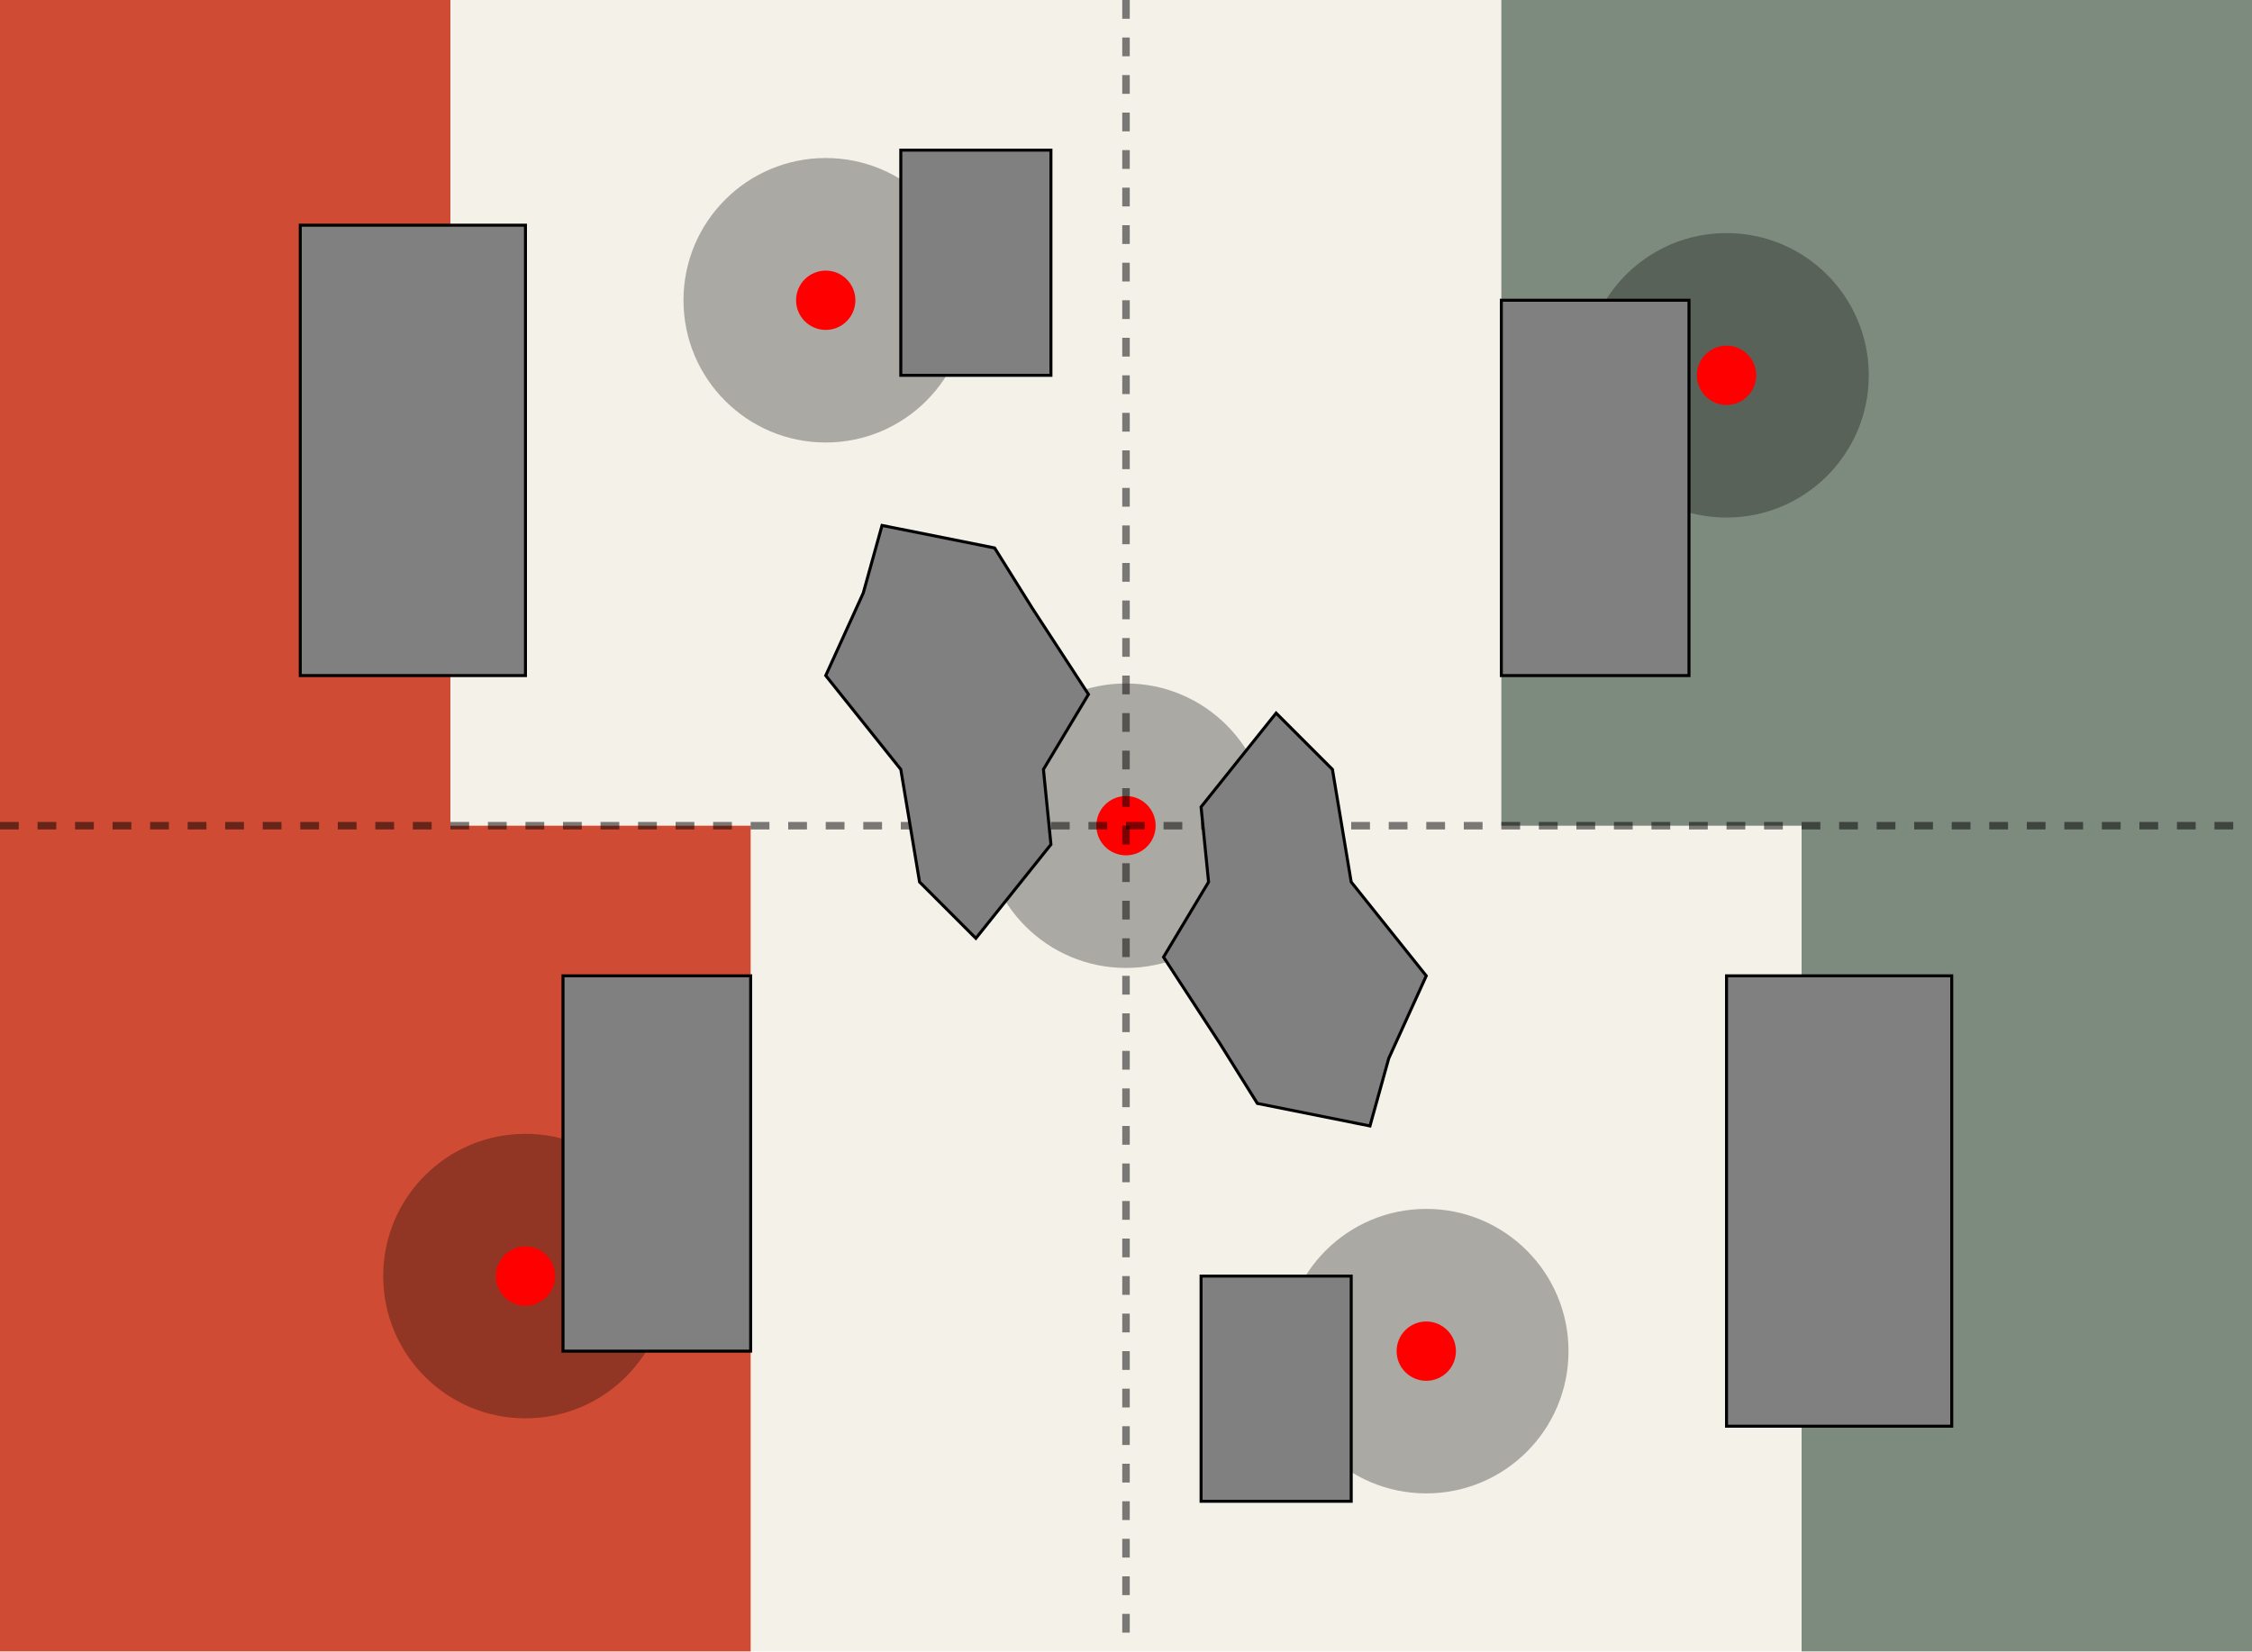
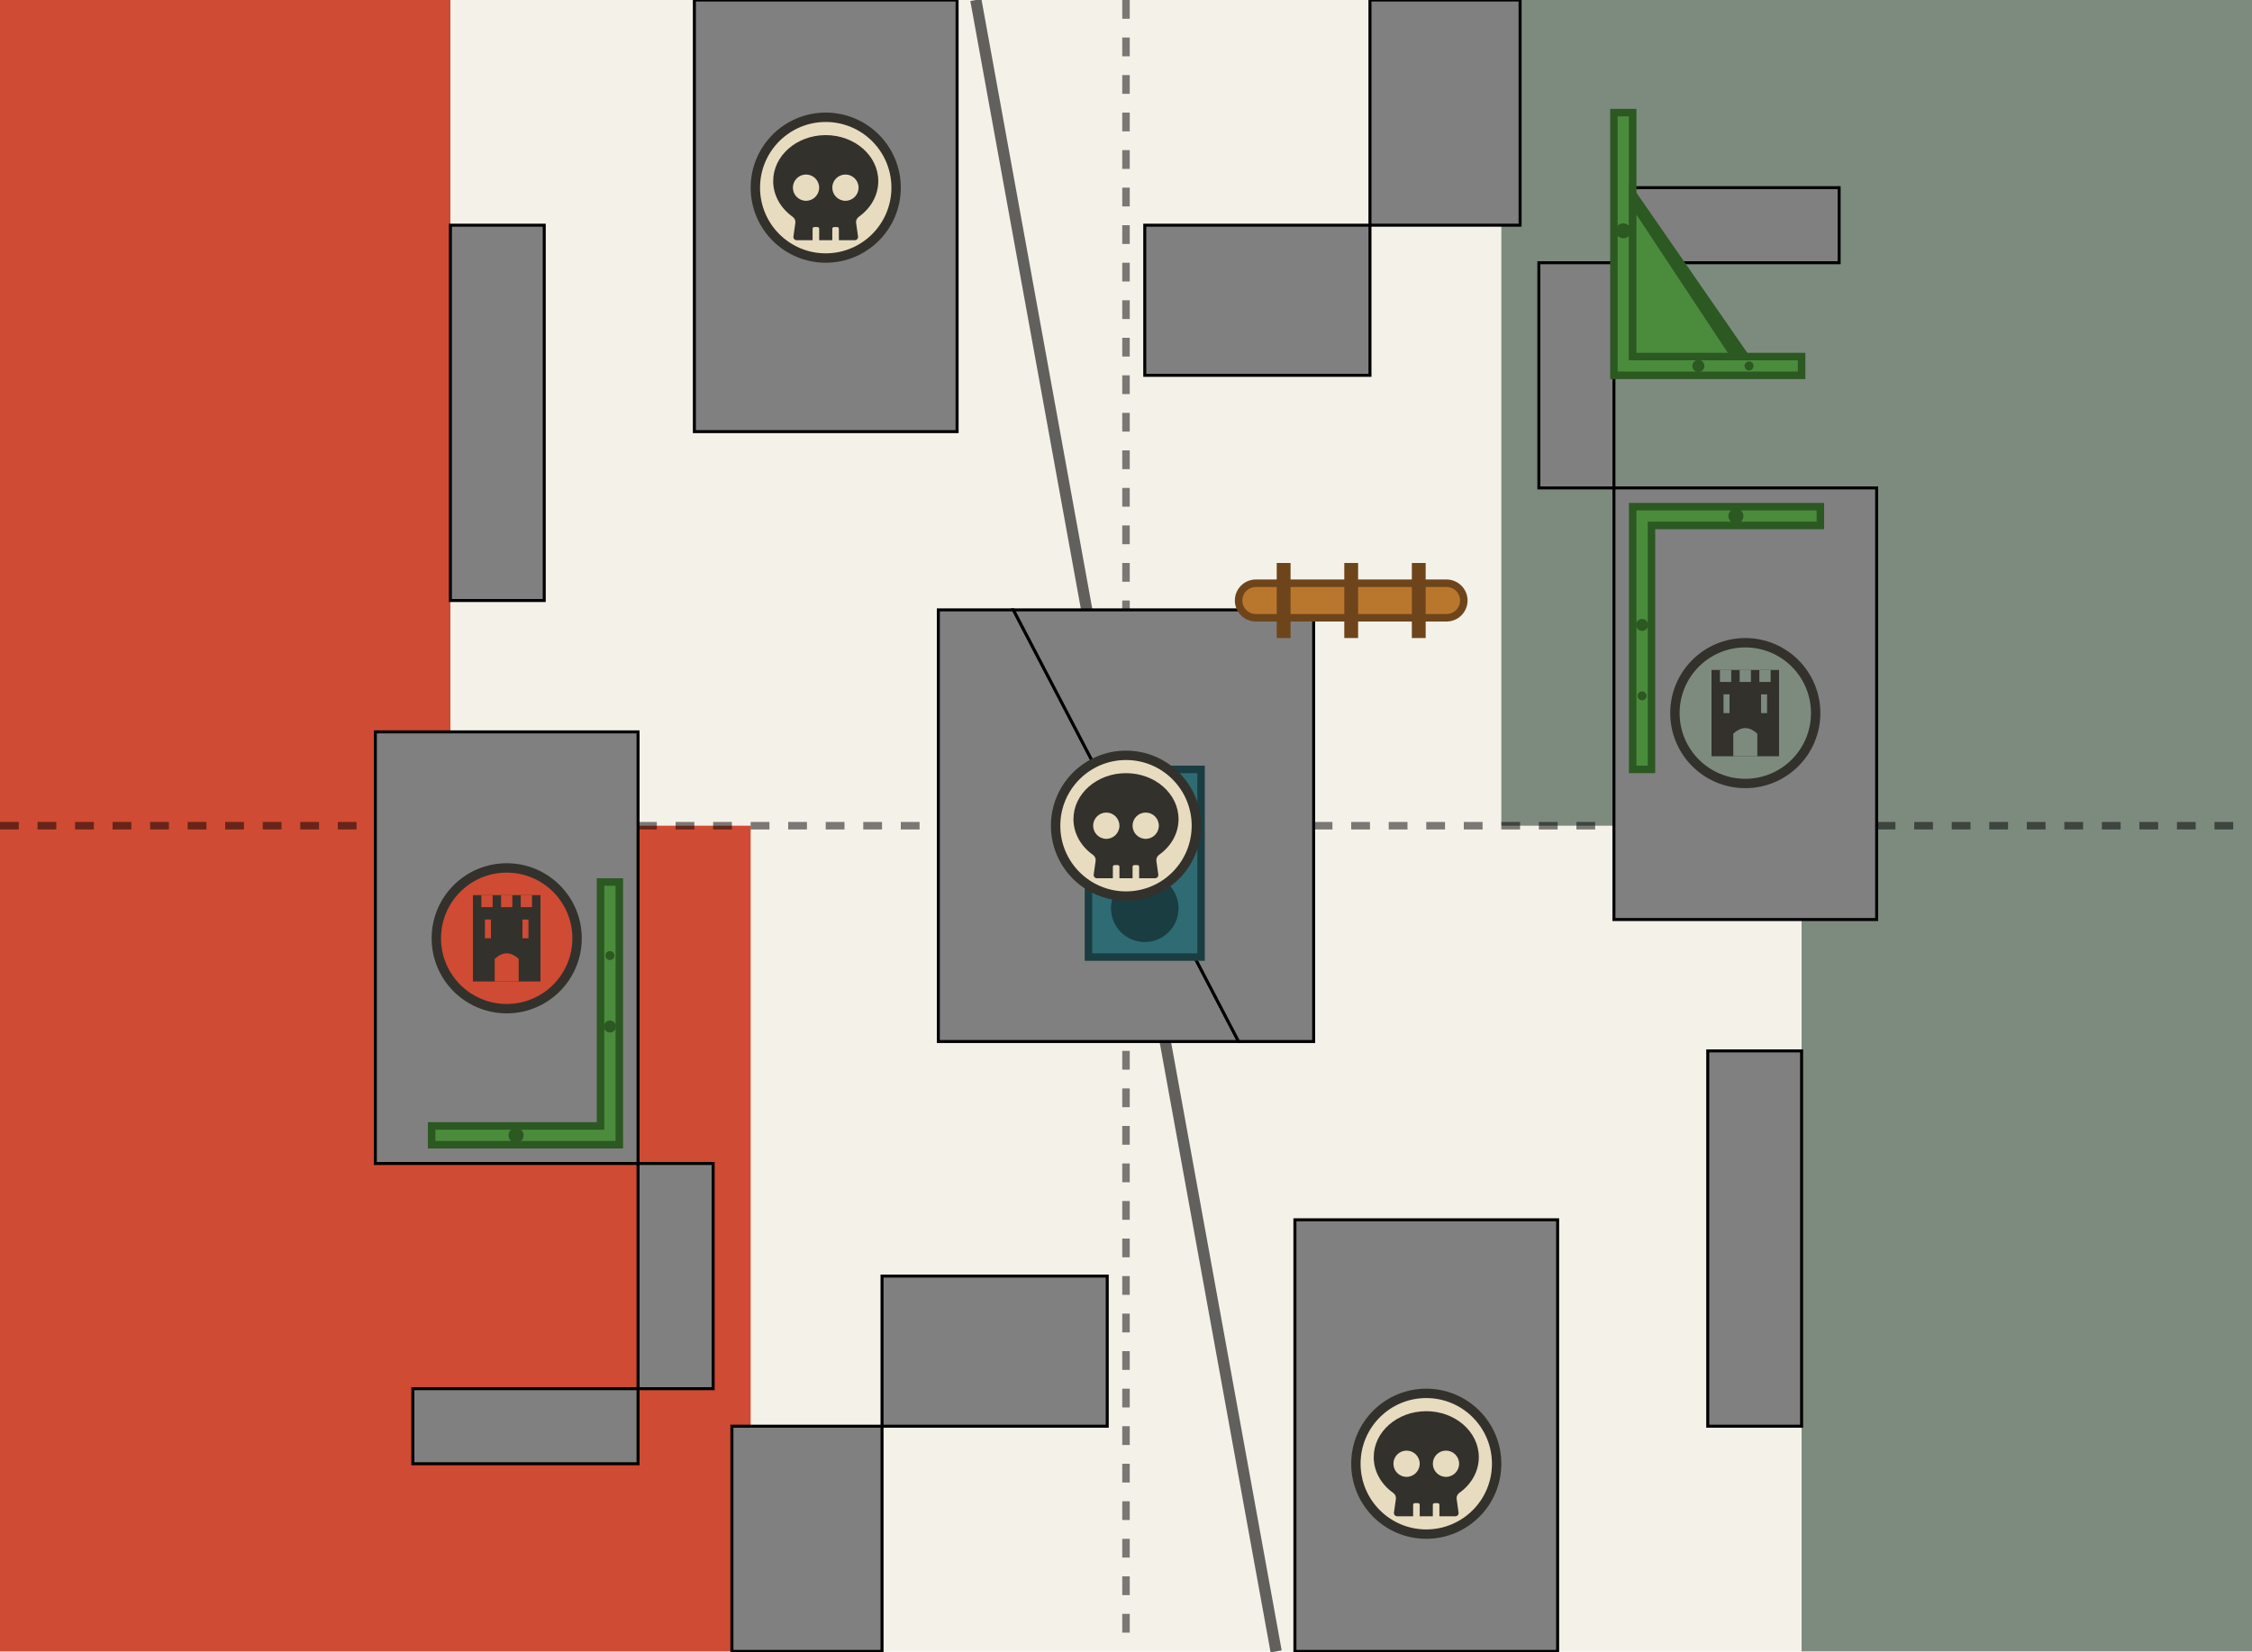
<svg viewBox="0 0 60 44" role="img" width="900" height="660">
  <rect x="0" y="0" width="60" height="44" fill="#f4f1e8" />
  <defs>
-     <g id="objMarker">
-       <circle cx="0" cy="0" r="3.79" fill="black" fill-opacity="0.3" stroke="none" />
-       <circle cx="0" cy="0" r="0.79" fill="red" stroke="none" />
+     <rect x="0" y="0" width="7" height="11.5" id="template-large-area" opacity="1" vector-effect="non-scaling-stroke" stroke="black" stroke-width="1.2" fill="#808080" />
+     <rect x="0" y="0" width="4" height="6" id="template-small-area" opacity="1" vector-effect="non-scaling-stroke" stroke="black" stroke-width="1.2" fill="#808080" />
+     <rect x="0" y="0" width="6" height="2" id="template-small-pipes" opacity="1" vector-effect="non-scaling-stroke" stroke="black" stroke-width="1.2" fill="#808080" />
+     <rect x="0" y="0" width="10" height="2.5" id="template-large-pipes" opacity="1" vector-effect="non-scaling-stroke" stroke="black" stroke-width="1.2" fill="#808080" />
+     <rect x="0" y="0" width="5.5" height="1" id="template-pipe" opacity="1" vector-effect="non-scaling-stroke" fill="#b9772e" stroke="black" stroke-width="0.4" />
+     <polygon points="0,0 3.5,0 3.5,1 3,1 3,0.5 0.5,0.5 0.5,1 0,1" id="template-barricade" opacity="1" vector-effect="non-scaling-stroke" fill="#c9a86a" stroke="black" stroke-width="0.4" />
+     <polygon points="0,0 2,0 8,11.5 0,11.5" id="template-shoe" opacity="1" vector-effect="non-scaling-stroke" stroke="black" stroke-width="1.2" fill="#808080" />
+     <polygon points="0,0 8,0 2,11.5 0,11.5" id="template-shoe-mirror" opacity="1" vector-effect="non-scaling-stroke" stroke="black" stroke-width="1.2" fill="#808080" />
+     <g id="icon-skull">
+       <circle cx="2" cy="2" r="1.875" fill="#e8dcc0" stroke="#33312c" stroke-width="0.25" />
+       <g transform="translate(0.6 0.6) scale(0.0875)">
+         <path d="M16 0C7.164 0 0 6.27 0 14c0 4.383 2.305 8.29 5.906 10.855.602.434.95 1.133.844 1.872l-.586 4.136A.991.991 0 0 0 7.144 32H12v-3.5c0-.273.227-.5.5-.5h1c.273 0 .5.227.5.5V32h4v-3.5c0-.273.227-.5.5-.5h1c.273 0 .5.227.5.5V32h4.855c.606 0 1.07-.54.98-1.137l-.585-4.136c-.105-.735.238-1.438.844-1.872C29.695 22.29 32 18.383 32 14c0-7.73-7.164-14-16-14Zm-6 20c-2.207 0-4-1.793-4-4s1.793-4 4-4 4 1.793 4 4-1.793 4-4 4Zm12 0c-2.207 0-4-1.793-4-4s1.793-4 4-4 4 1.793 4 4-1.793 4-4 4Zm0 0" fill="#33312c" />
+       </g>
    </g>
-     <rect x="0" y="0" width="4" height="6" id="template-4x6" opacity="1" vector-effect="non-scaling-stroke" stroke="black" stroke-width="1.2" fill="#808080" />
-     <rect x="0" y="0" width="6" height="12" id="template-6x12" opacity="1" vector-effect="non-scaling-stroke" stroke="black" stroke-width="1.2" fill="#808080" />
-     <rect x="0" y="0" width="5" height="10" id="template-5x10" opacity="1" vector-effect="non-scaling-stroke" stroke="black" stroke-width="1.2" fill="#808080" />
-     <polygon points="1.5,0 4.5,0.6 5.5,2.2 7,4.5 5.8,6.5 6,8.5 4,11 2.5,9.5 2,6.5 0,4 1,1.8" id="template-ruins-a" opacity="1" vector-effect="non-scaling-stroke" stroke="black" stroke-width="1.2" fill="#808080" />
-     <path d="M 4 0 C 6.21 0 8 1.79 8 4 C 8 6.21 6.21 8 4 8 C 1.79 8 0 6.21 0 4 C 0 1.79 1.79 0 4 0 Z" id="template-curved-bastion" opacity="1" vector-effect="non-scaling-stroke" stroke="black" stroke-width="1.2" fill="#808080" />
+     <g id="icon-fortress-defender">
+       <circle cx="2" cy="2" r="1.875" fill="#7d8b7f" stroke="#33312c" stroke-width="0.25" />
+       <g>
+         <rect x="1.1" y="0.85" width="1.8" height="2.3" fill="#33312c" />
+         <rect x="1.325" y="0.85" width="0.3" height="0.32" fill="#7d8b7f" />
+         <rect x="1.85" y="0.85" width="0.3" height="0.32" fill="#7d8b7f" />
+         <rect x="2.375" y="0.85" width="0.3" height="0.32" fill="#7d8b7f" />
+         <rect x="1.42" y="1.5" width="0.16" height="0.5" fill="#7d8b7f" />
+         <rect x="2.42" y="1.5" width="0.16" height="0.5" fill="#7d8b7f" />
+         <path d="M1.68 3.15 L1.68 2.55 Q2 2.25 2.32 2.55 L2.32 3.15 Z" fill="#7d8b7f" />
+       </g>
+     </g>
+     <g id="icon-fortress-attacker">
+       <circle cx="2" cy="2" r="1.875" fill="#cf4b33" stroke="#33312c" stroke-width="0.25" />
+       <g>
+         <rect x="1.1" y="0.85" width="1.8" height="2.3" fill="#33312c" />
+         <rect x="1.325" y="0.85" width="0.3" height="0.32" fill="#cf4b33" />
+         <rect x="1.85" y="0.85" width="0.3" height="0.32" fill="#cf4b33" />
+         <rect x="2.375" y="0.85" width="0.3" height="0.32" fill="#cf4b33" />
+         <rect x="1.42" y="1.5" width="0.16" height="0.5" fill="#cf4b33" />
+         <rect x="2.42" y="1.5" width="0.16" height="0.5" fill="#cf4b33" />
+         <path d="M1.68 3.15 L1.68 2.55 Q2 2.25 2.32 2.55 L2.32 3.15 Z" fill="#cf4b33" />
+       </g>
+     </g>
  </defs>
  <polygon id="attacker" points="0,44 0,0 12,0 12,22 20,22 20,32 20,44" fill="#cf4b33" stroke="none" stroke-width="0.4" />
  <polygon id="defender" points="60,0 60,44 48,44 48,22 40,22 40,0" fill="#7d8b7f" stroke="none" stroke-width="0.4" />
  <g>
-     <use x="30" y="22" href="#objMarker" />
-     <use x="22" y="8" href="#objMarker" />
-     <use x="14" y="34" href="#objMarker" />
-     <use x="38" y="36" href="#objMarker" />
-     <use x="46" y="10" href="#objMarker" />
-   </g>
-   <g>
    <line x1="30" y1="0" x2="30" y2="44" stroke="black" stroke-dasharray="0.5 0.5" stroke-width="0.2" opacity="0.5" />
    <line x1="0" y1="22" x2="60" y2="22" stroke="black" stroke-dasharray="0.5 0.5" stroke-width="0.2" opacity="0.5" />
  </g>
+   <line id="territory" x1="26" y1="0" x2="34" y2="44" stroke="black" stroke-width="0.3" opacity="0.6" />
  <g id="buildings">
-     <use href="#template-6x12" transform="translate(8 6) rotate(0)" id="building-0" opacity="1" />
-     <use href="#template-6x12" transform="translate(52 38) rotate(180)" id="building-1" opacity="1" />
-     <use href="#template-4x6" transform="translate(24 4) rotate(0)" id="building-2" opacity="1" />
-     <use href="#template-4x6" transform="translate(36 40) rotate(180)" id="building-3" opacity="1" />
-     <use href="#template-5x10" transform="translate(40 8) rotate(0)" id="building-4" opacity="1" />
-     <use href="#template-5x10" transform="translate(20 36) rotate(180)" id="building-5" opacity="1" />
-     <use href="#template-ruins-a" transform="translate(22 14) rotate(0)" id="building-6" opacity="1" />
-     <use href="#template-ruins-a" transform="translate(38 30) rotate(180)" id="building-7" opacity="1" />
+     <use href="#template-large-pipes" transform="translate(8.25 9.75) rotate(90 5 1.25)" id="building-0" opacity="1" vector-effect="non-scaling-stroke" stroke="black" stroke-width="1.2" fill="#808080" />
+     <use href="#template-large-pipes" transform="translate(41.75 31.75) rotate(270 5 1.25)" id="building-1" opacity="1" vector-effect="non-scaling-stroke" stroke="black" stroke-width="1.2" fill="#808080" />
+     <use href="#template-large-area" transform="translate(18.5 0) rotate(0 3.5 5.75)" id="building-2" opacity="1" vector-effect="non-scaling-stroke" stroke="black" stroke-width="1.2" fill="#808080" />
+     <use href="#template-large-area" transform="translate(34.5 32.5) rotate(180 3.5 5.75)" id="building-3" opacity="1" vector-effect="non-scaling-stroke" stroke="black" stroke-width="1.2" fill="#808080" />
+     <use href="#template-large-area" transform="translate(10 19.5) rotate(0 3.5 5.75)" id="building-4" opacity="1" vector-effect="non-scaling-stroke" stroke="black" stroke-width="1.2" fill="#808080" />
+     <use href="#template-large-area" transform="translate(43 13) rotate(180 3.5 5.75)" id="building-5" opacity="1" vector-effect="non-scaling-stroke" stroke="black" stroke-width="1.2" fill="#808080" />
+     <use href="#template-small-pipes" transform="translate(15 33) rotate(90 3 1)" id="building-6" opacity="1" vector-effect="non-scaling-stroke" stroke="black" stroke-width="1.2" fill="#808080" />
+     <use href="#template-small-pipes" transform="translate(39 9) rotate(270 3 1)" id="building-7" opacity="1" vector-effect="non-scaling-stroke" stroke="black" stroke-width="1.2" fill="#808080" />
+     <use href="#template-small-pipes" transform="translate(11 37) rotate(0 3 1)" id="building-8" opacity="1" vector-effect="non-scaling-stroke" stroke="black" stroke-width="1.2" fill="#808080" />
+     <use href="#template-small-pipes" transform="translate(43 5) rotate(180 3 1)" id="building-9" opacity="1" vector-effect="non-scaling-stroke" stroke="black" stroke-width="1.2" fill="#808080" />
+     <use href="#template-shoe" transform="translate(25 16.25) rotate(0 4 5.75)" id="building-10" opacity="1" vector-effect="non-scaling-stroke" stroke="black" stroke-width="1.2" fill="#808080" />
+     <use href="#template-shoe" transform="translate(27 16.25) rotate(180 4 5.75)" id="building-11" opacity="1" vector-effect="non-scaling-stroke" stroke="black" stroke-width="1.2" fill="#808080" />
+     <use href="#template-small-area" transform="translate(19.5 38) rotate(0 2 3)" id="building-12" opacity="1" vector-effect="non-scaling-stroke" stroke="black" stroke-width="1.2" fill="#808080" />
+     <use href="#template-small-area" transform="translate(36.5 0) rotate(180 2 3)" id="building-13" opacity="1" vector-effect="non-scaling-stroke" stroke="black" stroke-width="1.2" fill="#808080" />
+     <use href="#template-small-area" transform="translate(24.5 33) rotate(90 2 3)" id="building-14" opacity="1" vector-effect="non-scaling-stroke" stroke="black" stroke-width="1.2" fill="#808080" />
+     <use href="#template-small-area" transform="translate(31.5 5) rotate(270 2 3)" id="building-15" opacity="1" vector-effect="non-scaling-stroke" stroke="black" stroke-width="1.2" fill="#808080" />
+   </g>
+   <g id="features">
+     <g transform="translate(10.5 24.5) rotate(-90 3.5 2.5)" id="feature-0">
+       <path d="M0 0 H0.5 V4.5 H7 V5 H0 Z" fill="#4a8c3c" stroke="#2c5822" stroke-width="0.2" />
+       <circle cx="0.25" cy="2.25" r="0.2" fill="#2c5822" />
+       <circle cx="3.15" cy="4.75" r="0.16" fill="#2c5822" />
+       <circle cx="5.04" cy="4.75" r="0.12" fill="#2c5822" />
+     </g>
+     <g transform="translate(42.5 14.5) rotate(90 3.5 2.5)" id="feature-1">
+       <path d="M0 0 H0.5 V4.5 H7 V5 H0 Z" fill="#4a8c3c" stroke="#2c5822" stroke-width="0.2" />
+       <circle cx="0.25" cy="2.25" r="0.2" fill="#2c5822" />
+       <circle cx="3.15" cy="4.75" r="0.16" fill="#2c5822" />
+       <circle cx="5.04" cy="4.75" r="0.12" fill="#2c5822" />
+     </g>
+     <g transform="translate(43 3) rotate(0 2.5 3.5)" id="feature-2">
+       <path d="M0 0 H0.5 V6.5 H5 V7 H0 Z" fill="#4a8c3c" stroke="#2c5822" stroke-width="0.2" />
+       <path d="M0.5 2.167 V6.5 H3.5 Z" fill="#4a8c3c" stroke="#2c5822" stroke-width="0.2" />
+       <circle cx="0.25" cy="3.15" r="0.2" fill="#2c5822" />
+       <circle cx="2.25" cy="6.75" r="0.16" fill="#2c5822" />
+       <circle cx="3.6" cy="6.75" r="0.12" fill="#2c5822" />
+       <path d="M0.5 2.167 L3.5 6.5 L3.1 6.5 L0.5 2.567 Z" fill="#2c5822" />
+     </g>
+     <g transform="translate(28 21.5) rotate(90 2.5 1.5)" id="feature-3">
+       <rect x="0" y="0" width="5" height="3" fill="#2f6b73" stroke="#1a3d42" stroke-width="0.2" />
+       <rect x="0.7" y="0.6" width="0.2" height="1.8" fill="#1a3d42" />
+       <rect x="1.15" y="0.6" width="0.2" height="1.8" fill="#1a3d42" />
+       <rect x="1.6" y="0.6" width="0.2" height="1.8" fill="#1a3d42" />
+       <circle cx="3.7" cy="1.5" r="0.9" fill="#1a3d42" />
+     </g>
+     <g transform="translate(33 15) rotate(0 3 1)" id="feature-4">
+       <path d="M0.46 0.54 L5.54 0.54 A0.46 0.46 0 0 1 5.54 1.46 L0.46 1.46 A0.46 0.46 0 0 1 0.46 0.54 Z" fill="#b9772e" stroke="#6e451a" stroke-width="0.2" />
+       <rect x="1.016" y="0" width="0.368" height="2" fill="#6e451a" />
+       <rect x="2.816" y="0" width="0.368" height="2" fill="#6e451a" />
+       <rect x="4.616" y="0" width="0.368" height="2" fill="#6e451a" />
+     </g>
+   </g>
+   <g id="icons">
+     <use href="#icon-skull" transform="translate(28 20)" id="icon-0" />
+     <use href="#icon-fortress-defender" transform="translate(44.5 17)" id="icon-1" />
+     <use href="#icon-fortress-attacker" transform="translate(11.5 23)" id="icon-2" />
+     <use href="#icon-skull" transform="translate(20 3)" id="icon-3" />
+     <use href="#icon-skull" transform="translate(36 37)" id="icon-4" />
  </g>
</svg>
